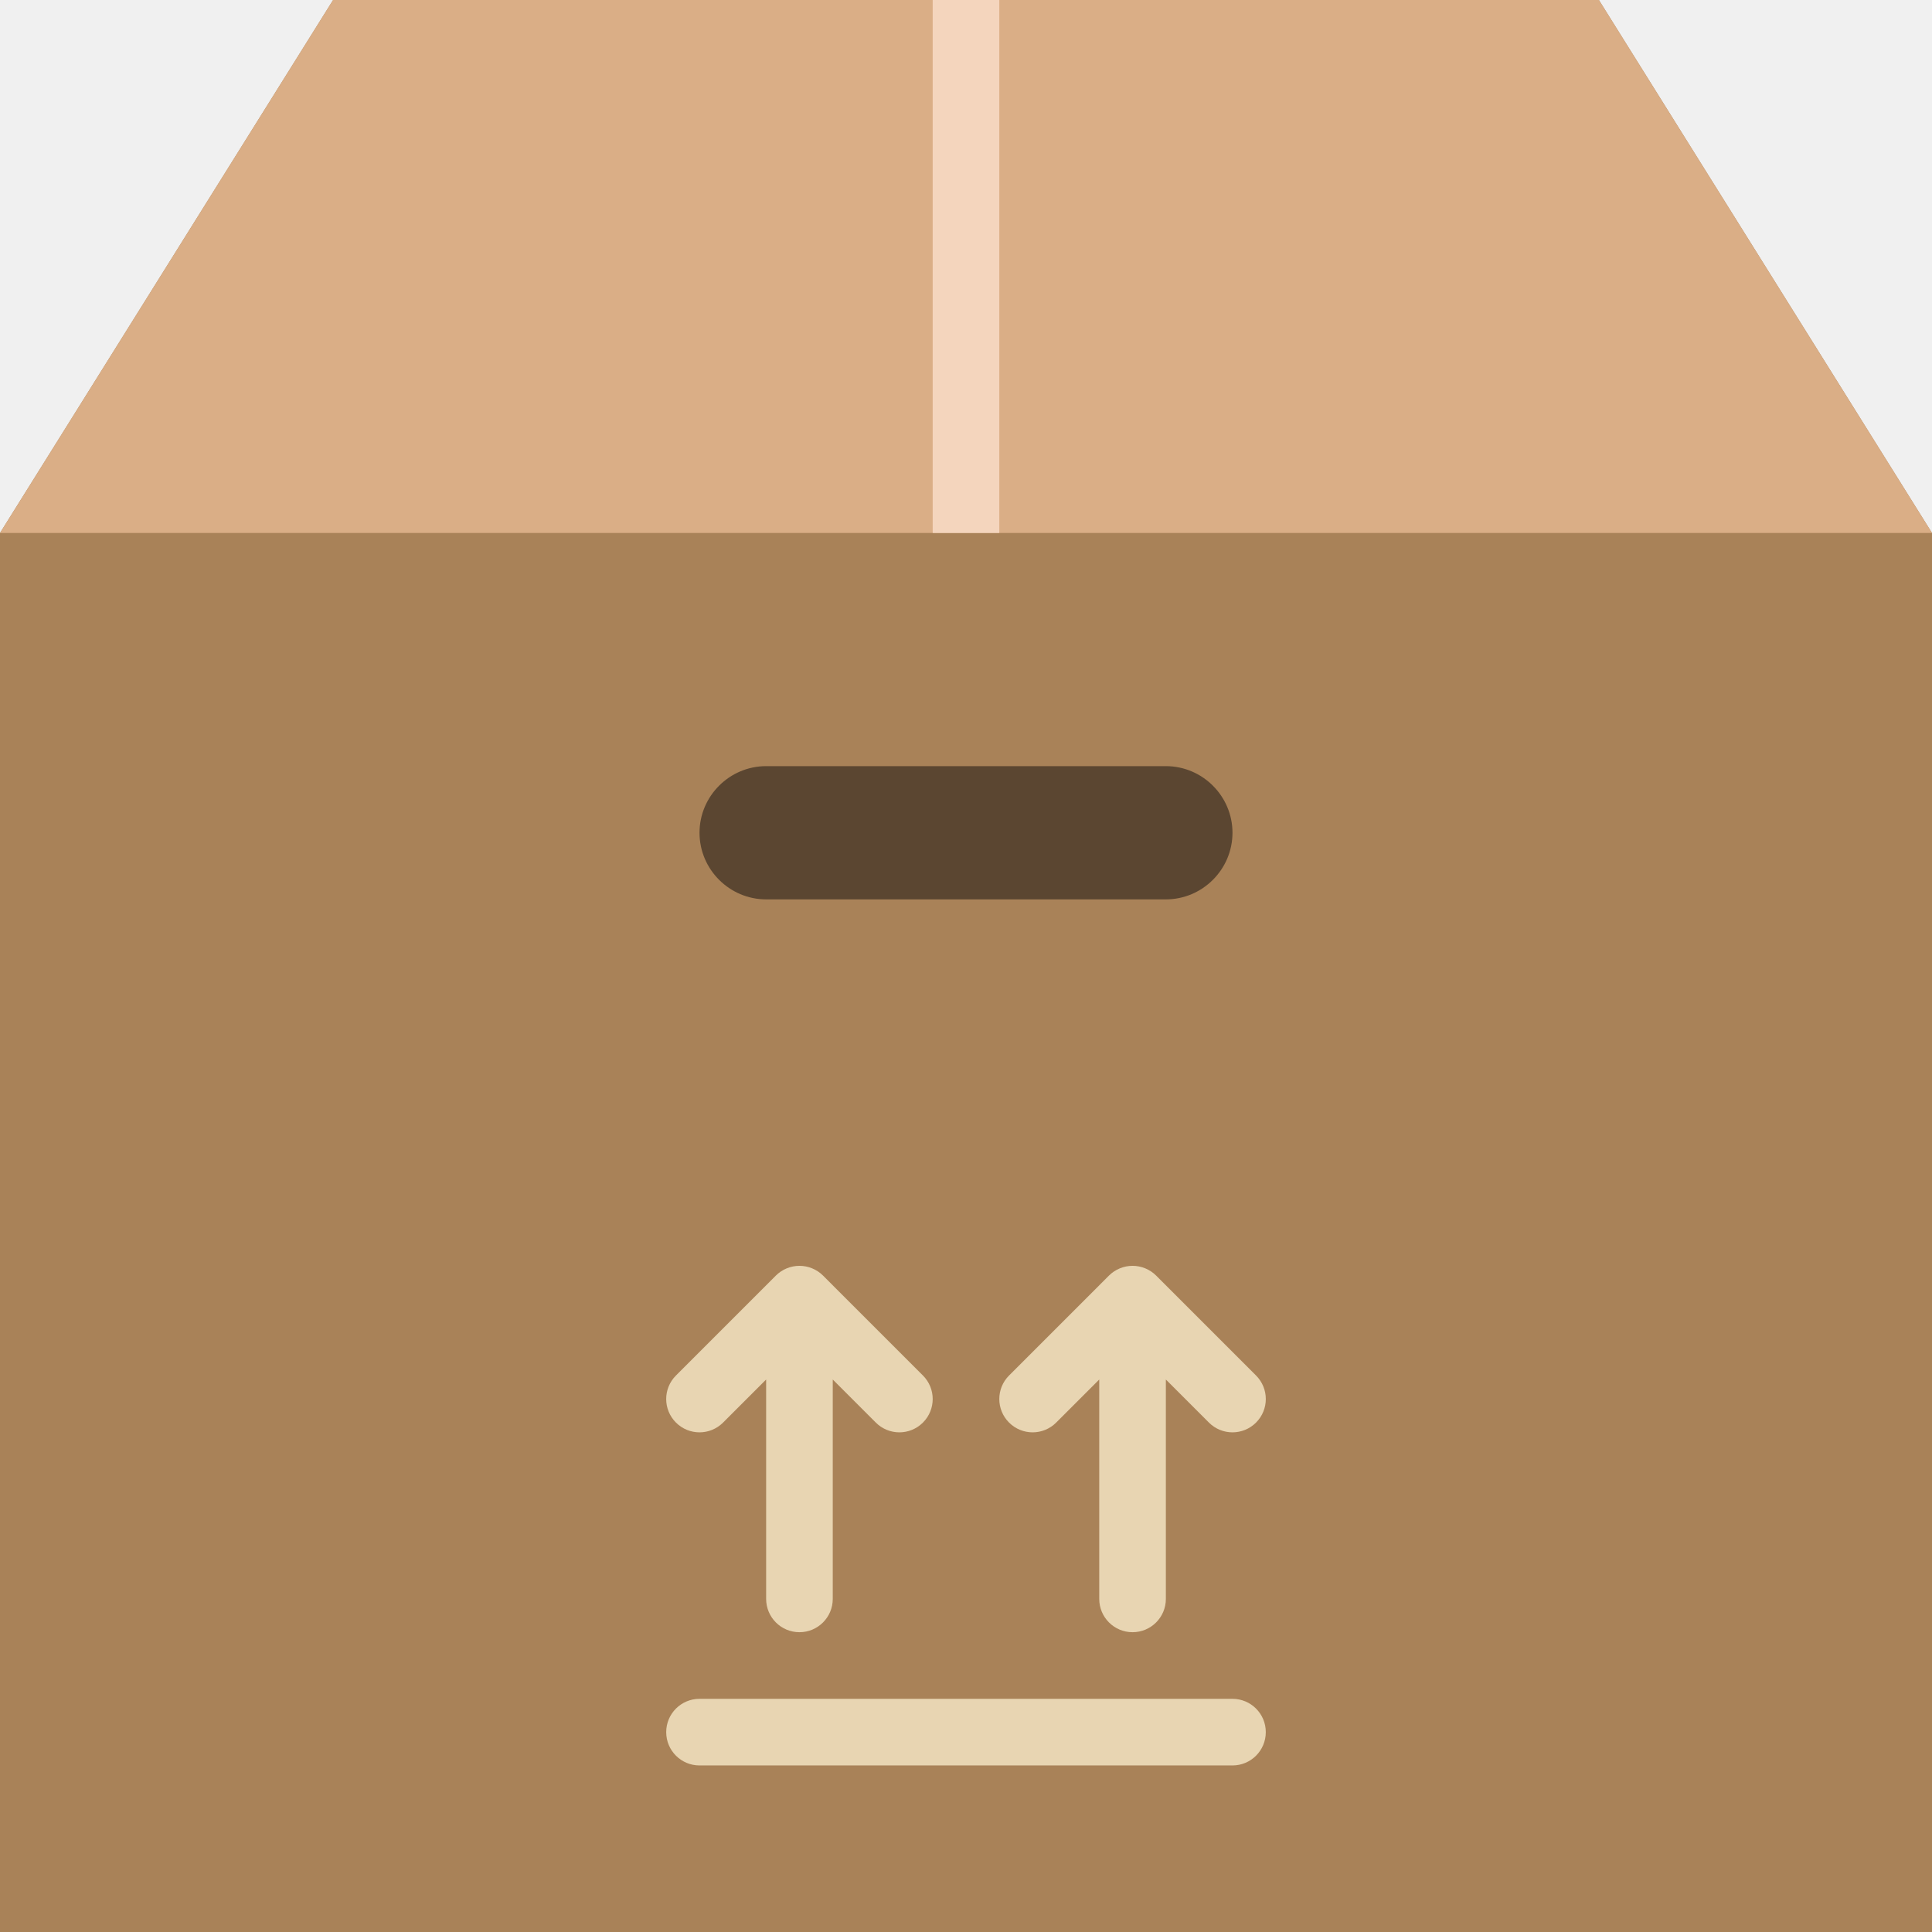
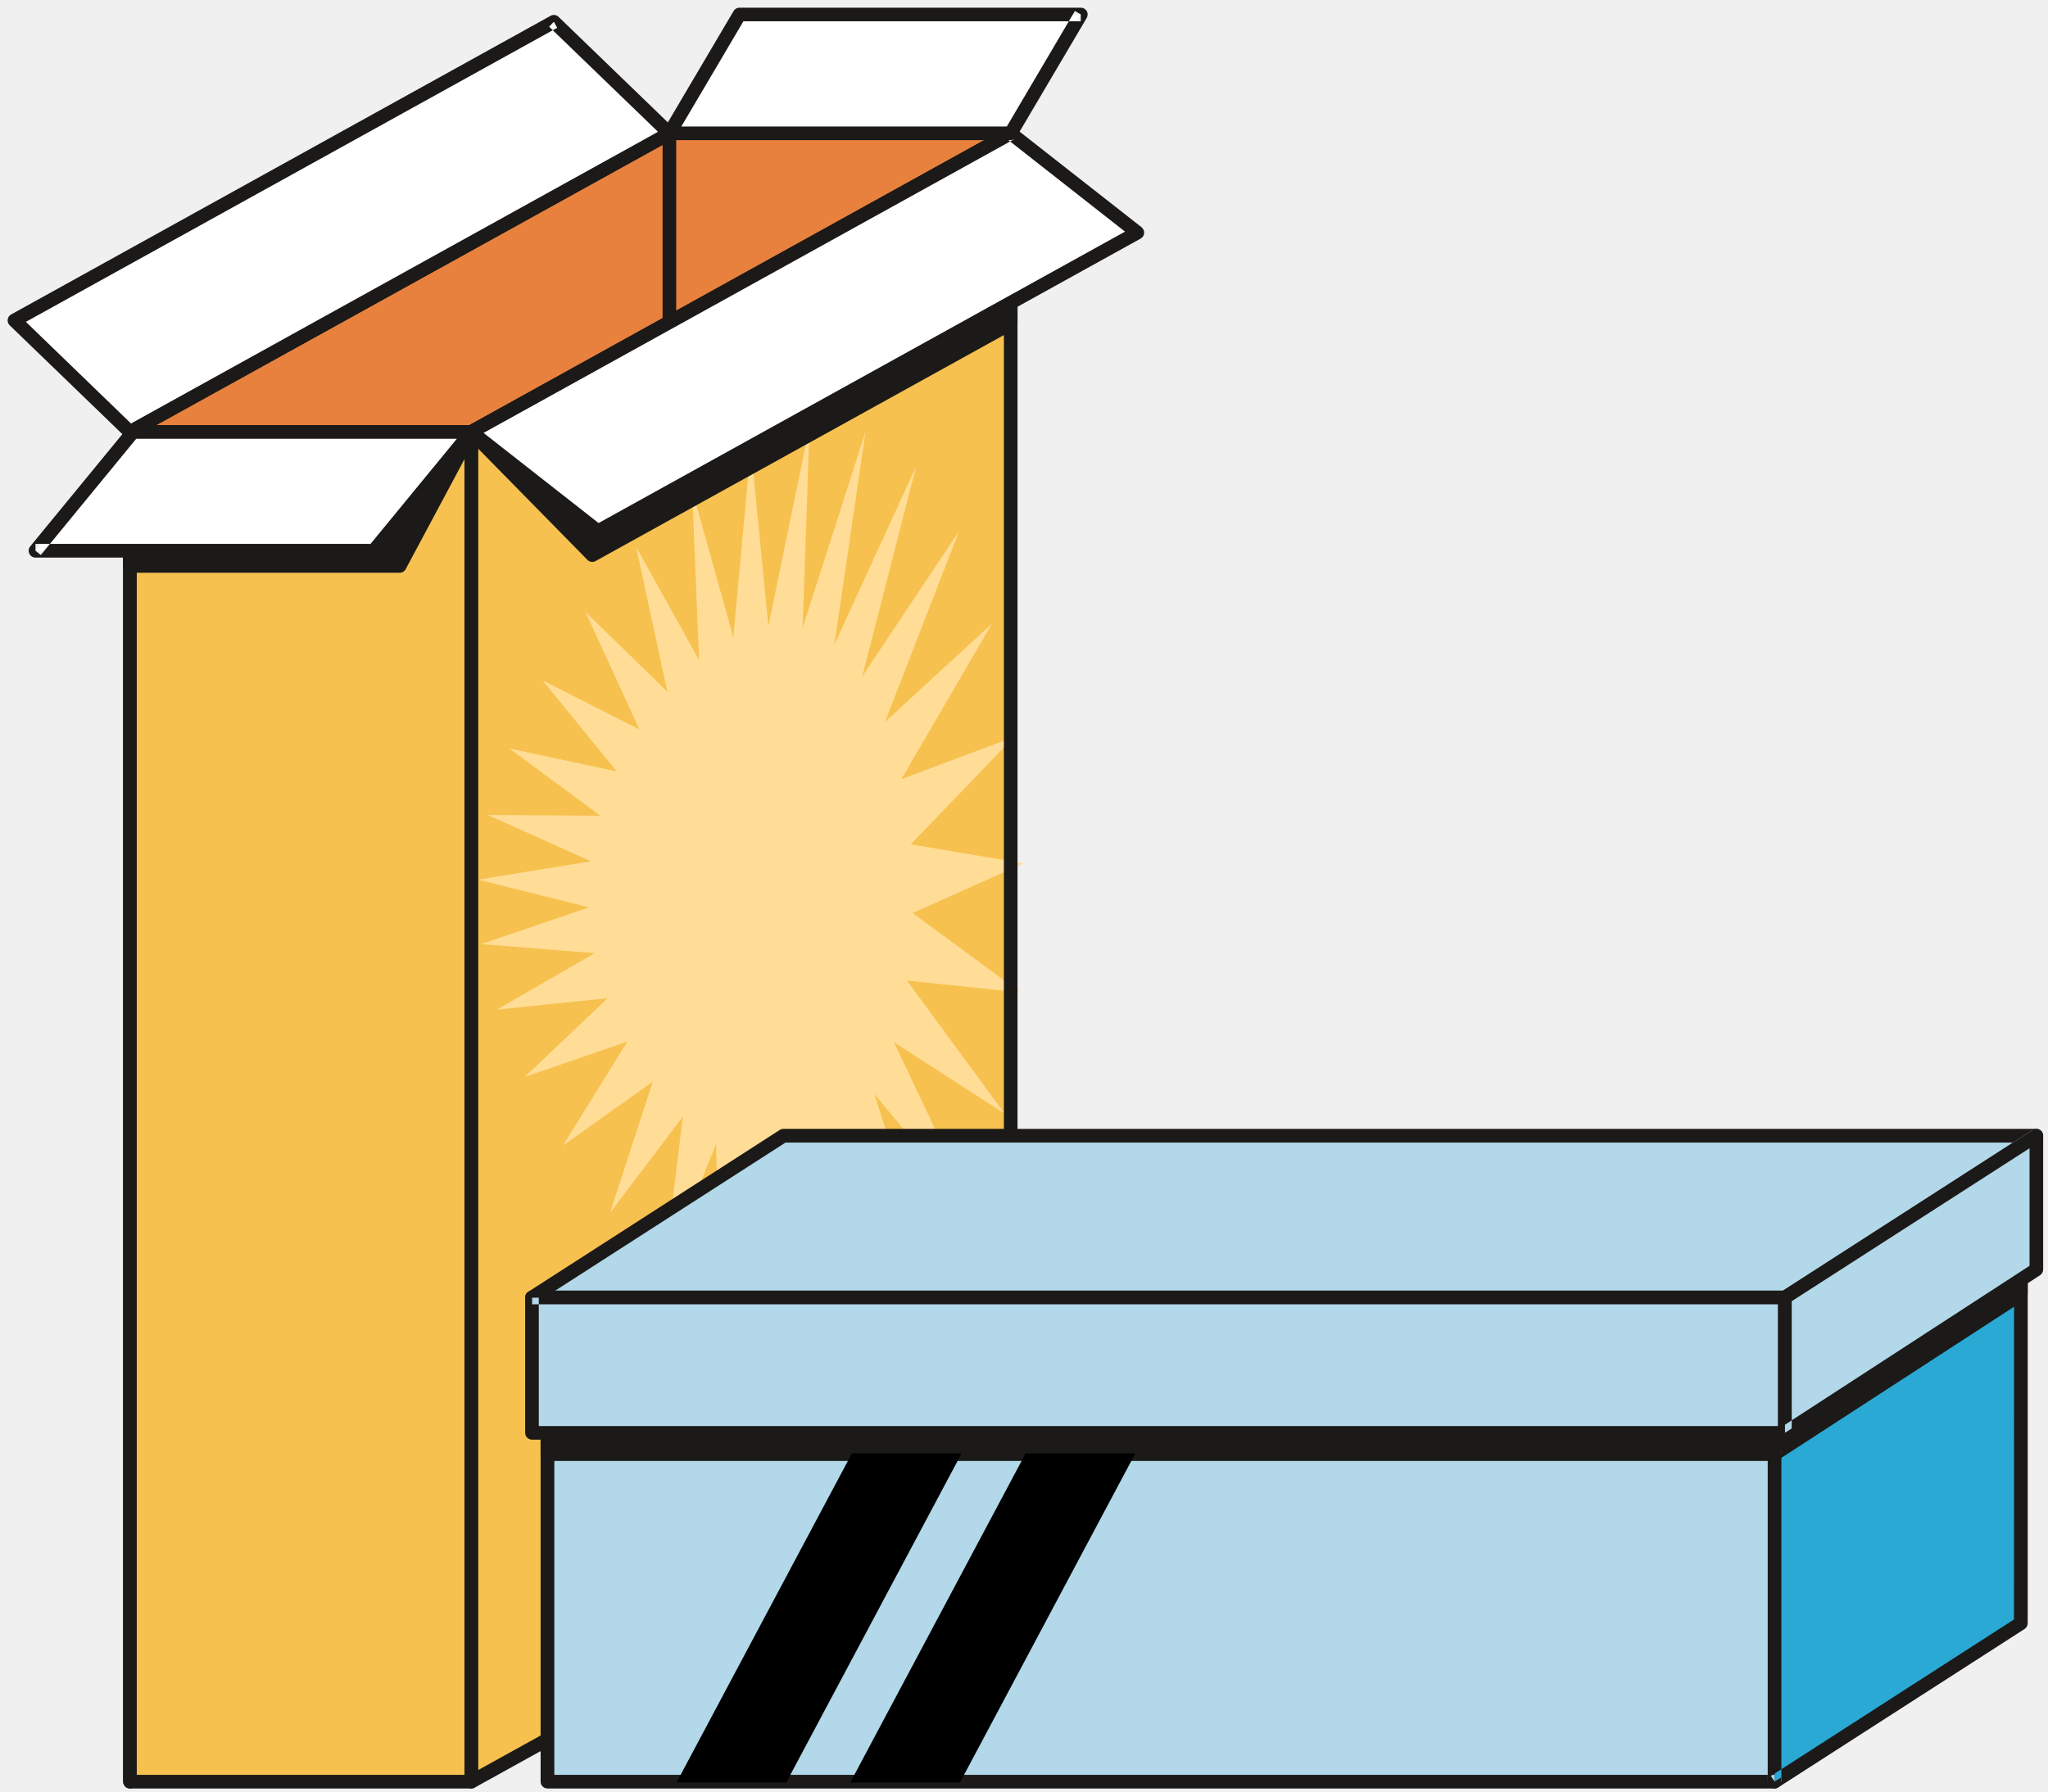
- <svg xmlns="http://www.w3.org/2000/svg" version="1.1" id="Capa_1" x="0px" y="0px" viewBox="0 0 58 58" style="enable-background:new 0 0 58 58;" xml:space="preserve">
-   <g>
-     <polygon style="fill:#A98258;" points="48,0 10,0 0,16 0,58 58,58 58,16  " />
-     <path style="fill:#5B4631;" d="M35,27H23c-1.1,0-2-0.9-2-2v0c0-1.1,0.9-2,2-2h12c1.1,0,2,0.9,2,2v0C37,26.1,36.1,27,35,27z" />
-     <g>
-       <path style="fill:#E8D5B2;" d="M37,51H21c-0.552,0-1,0.447-1,1s0.448,1,1,1h16c0.552,0,1-0.447,1-1S37.552,51,37,51z" />
-       <path style="fill:#E8D5B2;" d="M21,43c0.256,0,0.512-0.098,0.707-0.293L23,41.414V48c0,0.553,0.448,1,1,1s1-0.447,1-1v-6.586    l1.293,1.293C26.488,42.902,26.744,43,27,43s0.512-0.098,0.707-0.293c0.391-0.391,0.391-1.023,0-1.414l-2.999-2.999    c-0.092-0.093-0.203-0.166-0.326-0.217c-0.244-0.101-0.52-0.101-0.764,0c-0.123,0.051-0.233,0.124-0.326,0.217l-2.999,2.999    c-0.391,0.391-0.391,1.023,0,1.414C20.488,42.902,20.744,43,21,43z" />
-       <path style="fill:#E8D5B2;" d="M31,43c0.256,0,0.512-0.098,0.707-0.293L33,41.414V48c0,0.553,0.448,1,1,1s1-0.447,1-1v-6.586    l1.293,1.293C36.488,42.902,36.744,43,37,43s0.512-0.098,0.707-0.293c0.391-0.391,0.391-1.023,0-1.414l-2.999-2.999    c-0.092-0.093-0.203-0.166-0.326-0.217c-0.244-0.101-0.52-0.101-0.764,0c-0.123,0.051-0.233,0.124-0.326,0.217l-2.999,2.999    c-0.391,0.391-0.391,1.023,0,1.414C30.488,42.902,30.744,43,31,43z" />
-     </g>
-     <polygon style="fill:#DAAE86;" points="10,0 0,16 58,16 48,0  " />
-     <rect x="28" style="fill:#F4D5BD;" width="2" height="16" />
+ <svg xmlns="http://www.w3.org/2000/svg" width="224" height="196" viewBox="0 0 224 196">
+   <g fill="none" fill-rule="evenodd">
+     <path fill="#E8813E" d="M73.21 14.58l-59 32.67v147.66l59-32.66V14.58" />
+     <path d="M73.21 14.58l-.36-.65-59 32.67c-.24.13-.38.38-.38.65v147.66c0 .27.14.51.36.65.23.13.51.13.75.01l59-32.67c.23-.13.38-.38.38-.65V14.58c0-.26-.14-.51-.37-.64-.23-.13-.51-.14-.74-.01l.36.65h-.74v147.23l-57.51 31.84V47.69l58.62-32.45-.37-.66h-.74.74" fill="#1B1A18" />
+     <path fill="#F7C150" d="M110.55 14.58l-59 32.67v147.66l59-32.66V14.58" />
+     <path fill="#FFDD96" d="M78.895 144.934l-.58-19.77-5.73 14.264 2.1-17.268-7.963 10.517 4.68-14.343-9.822 6.98 7.04-11.37-11.223 3.87 9.07-8.61-12.096 1.244 10.68-6.173-12.407-.99L64.43 99.26 52.293 96.24l12.344-2.015-11.3-5.07 12.326.087-9.933-7.35 11.727 2.5-8.102-9.952 10.583 5.364-5.893-12.843 8.944 8.704-3.41-15.833 6.886 12.384-.764-18.598 4.507 16.11L82.124 49l1.916 19.48 4.507-21.808-.764 22.023 6.886-21.47-3.41 23.3 8.944-19.504-5.893 22.973 10.585-15.878-8.103 20.87L108.52 68.2l-9.933 17.04 12.324-4.614-11.298 11.742 12.344 2.085-12.136 5.435 11.786 8.68-12.406-1.292 10.678 14.55-12.097-7.803 9.072 19.16-11.22-13.495 7.038 22.146-9.82-17.89 4.677 23.35-7.96-20.697 2.097 22.844-5.73-21.833-.58 20.884-3.23-21.425" />
+     <path d="M110.55 14.58l-.36-.65-59 32.67c-.24.13-.39.38-.39.65v147.66c0 .27.14.51.37.65.23.13.51.13.74.01l59-32.67c.24-.13.38-.38.38-.65V14.58c0-.26-.14-.51-.36-.64-.23-.13-.51-.14-.74-.01l.36.65h-.75v147.23l-57.51 31.84V47.69l58.62-32.45-.36-.66h-.75.75" fill="#1B1A18" />
+     <path fill="#F7C150" d="M14.21 194.91h37.34V47.25H14.21" />
+     <path d="M14.21 47.25V48H50.8v146.17H14.96V47.25h-.75V48v-.75h-.74v147.66c0 .2.08.39.22.53.13.14.33.22.52.22h37.34c.2 0 .38-.08.52-.22.15-.14.22-.33.22-.53V47.25c0-.2-.08-.39-.22-.53-.13-.14-.33-.22-.52-.22H14.21c-.19 0-.39.08-.52.22-.14.14-.22.33-.22.53h.74" fill="#1B1A18" />
+     <path fill="#E8813E" d="M110.55 14.58H73.21l-59 32.67h37.34l59-32.67" />
+     <path d="M110.55 14.58v-.74H73.21c-.12 0-.25.03-.36.09l-59 32.67c-.3.16-.44.51-.36.84.09.33.38.56.72.56h37.34c.12 0 .25-.04.36-.1l59-32.66c.3-.17.44-.51.36-.84-.09-.33-.38-.56-.72-.56v.74l-.36-.65L51.35 46.5H17.1l56.31-31.17h37.14v-.75l-.36-.65.36.65" fill="#1B1A18" />
+     <path fill="#E8813E" d="M73.21 14.58v20.67l37.34-20.67H73.21" />
+     <path d="M73.21 14.58h-.74v20.67c0 .27.14.51.36.65.23.13.51.13.75.01l37.33-20.67c.3-.17.44-.51.36-.84-.09-.33-.38-.56-.72-.56H73.21c-.19 0-.39.08-.52.21-.14.14-.22.34-.22.53h.74v.75h34.45l-33.7 18.66V14.58h-.75v.75-.75" fill="#1B1A18" />
+     <path fill="#FFF" d="M60.58 2.38l-59 32.67 12.63 12.2 59-32.67-12.63-12.2" />
+     <path d="M60.58 2.38l-.36-.65-59 32.67c-.21.11-.35.32-.38.55-.03.24.05.47.22.64l12.63 12.2c.24.22.6.27.89.11l59-32.66c.2-.12.34-.33.37-.56.03-.24-.05-.47-.22-.63L61.1 1.85c-.24-.23-.59-.28-.88-.12l.36.65-.52.54 11.91 11.5-57.64 31.91-11.5-11.12L60.94 3.04l-.36-.66-.52.54.52-.54M110.55 14.58l-59 32.67 13.23 13.47 45.77-25.34v-20.8" fill="#1B1A18" />
+     <path d="M110.55 14.58l-.36-.65-59 32.67c-.21.11-.35.31-.38.54-.04.23.04.46.2.63l13.24 13.48c.23.24.6.29.89.13l45.77-25.34c.24-.14.38-.39.38-.66v-20.8c0-.26-.14-.51-.36-.64-.23-.13-.51-.14-.74-.01l.36.65h-.75v20.36L64.91 59.8 52.77 47.43l58.14-32.19-.36-.66h-.75.75" fill="#1B1A18" />
+     <path fill="#1B1A18" d="M51.55 47.25l-7.84 14.67h-29.5v-7.34" />
+     <path d="M50.89 46.9l-7.62 14.27H14.96v-6.59c0-.41-.33-.74-.75-.74-.41 0-.74.33-.74.74v7.34c0 .19.08.38.22.52.13.14.33.22.52.22h29.5c.28 0 .53-.15.66-.39l7.84-14.67c.19-.36.05-.82-.31-1.01-.37-.19-.82-.06-1.01.31" fill="#1B1A18" />
+     <path fill="#FFF" d="M110.55 14.58l-59 32.67L65.4 58.12l59-32.67-13.85-10.87" />
+     <path d="M110.55 14.58l-.36-.65-59 32.67c-.22.12-.37.34-.39.59-.02.25.09.49.29.65L64.94 58.7c.23.19.56.21.82.07l59-32.67c.22-.12.36-.34.38-.59.02-.25-.09-.49-.28-.65L111.01 14c-.24-.19-.56-.22-.82-.07l.36.65-.46.59 12.96 10.17-57.58 31.88-12.58-9.86 58.02-32.12-.36-.66-.46.59.46-.59" fill="#1B1A18" />
+     <path fill="#FFF" d="M3.88 60.25h37l10.67-13h-37l-10.67 13" />
+     <path d="M3.88 60.25V61h37c.22 0 .43-.1.58-.28l10.66-13c.19-.22.22-.53.1-.79s-.39-.43-.67-.43h-37c-.23 0-.44.1-.58.28l-10.67 13c-.18.22-.22.53-.09.79.12.26.38.43.67.43v-.75l.58.47L14.9 48h35.07l-9.44 11.5H3.88v.75l.58.47-.58-.47" fill="#1B1A18" />
+     <path fill="#FFF" d="M118.21 1.58H80.88l-7.67 13h37.34l7.66-13" />
+     <path d="M118.21 1.58V.84H80.88c-.26 0-.51.14-.64.36l-7.67 13c-.14.23-.14.52 0 .75.13.24.37.38.64.38h37.34c.26 0 .51-.14.64-.37l7.67-13c.13-.23.14-.51 0-.75-.13-.23-.38-.37-.65-.37v.74l-.64-.38-7.45 12.64h-35.6l6.79-11.51h36.9v-.75l-.64-.38.64.38" fill="#1B1A18" />
+     <path fill="#B2D8E9" d="M59.88 194.91H194.1v-43.79H59.88" />
+     <path d="M194.1 194.91v-.74H60.63v-42.31h132.72v43.05h.75v-.74.74h.74v-43.79c0-.2-.08-.39-.22-.53-.13-.14-.33-.22-.52-.22H59.88c-.2 0-.39.08-.53.22s-.22.33-.22.53v43.79c0 .2.08.39.22.53s.33.22.53.22H194.1c.2 0 .38-.08.52-.22.15-.14.22-.33.22-.53h-.74" fill="#1B1A18" />
+     <path fill="#2AA9D5" d="M194.1 194.91l26.93-17.33v-39.65l-26.93 17.33v39.65" />
+     <path d="M194.1 194.91l.4.63 26.94-17.33c.21-.14.34-.38.34-.63v-39.65c0-.27-.15-.52-.39-.66-.24-.13-.53-.12-.76.03l-26.94 17.33c-.21.14-.34.38-.34.63v39.65c0 .28.15.53.39.66.24.13.53.12.76-.03l-.4-.63h.74v-39.24l25.45-16.37-.01 37.87-26.59 17.12.41.62h.74-.74" fill="#1B1A18" />
+     <path fill="#B2D8E9" d="M222.73 124.25H85.69l-27.51 17.7h137.05l27.5-17.7" />
+     <path d="M222.73 124.25v-.75H85.69c-.15 0-.29.04-.41.12l-27.5 17.7c-.28.18-.4.52-.31.84.09.32.38.53.71.53h137.05c.14 0 .28-.04.4-.12l27.5-17.69c.28-.18.41-.52.31-.84-.09-.32-.38-.54-.71-.54v.75l-.41-.63-27.31 17.58H60.72L85.91 125h136.82v-.75l-.41-.63.41.63" fill="#1B1A18" />
+     <path fill="#3D73AC" d="M194.1 157.31l26.93-17.5v-14.34l-26.93 17.34v14.5" />
+     <path d="M194.1 157.31l.4.62 26.94-17.5c.21-.14.34-.37.34-.62v-14.34c0-.27-.15-.52-.39-.65-.24-.13-.53-.12-.76.02l-26.94 17.34c-.21.14-.34.37-.34.63v14.5c0 .27.15.52.39.65.24.13.53.12.76-.03l-.4-.62h.74v-14.1l25.45-16.37-.01 12.56-26.59 17.28.41.63h.74-.74" fill="#1B1A18" />
+     <path fill="#1B1A18" d="M59.88 159.08H194.1v-14.5H59.88" />
+     <path d="M59.88 144.58h-.75v14.5c0 .2.08.39.22.53s.33.22.53.22H194.1c.2 0 .38-.08.52-.22.15-.14.22-.33.22-.53v-14.5c0-.19-.08-.39-.22-.52-.13-.14-.33-.22-.52-.22H59.88c-.2 0-.39.08-.53.22-.14.13-.22.33-.22.52h.75v.75h133.47v13.01H60.63v-13.76h-.75v.75-.75" fill="#1B1A18" />
+     <path fill="#1B1A18" d="M194.1 159.08l26.93-17.5v-14.33l-26.93 17.33v14.5" />
+     <path d="M194.1 159.08l.4.63 26.94-17.5c.21-.14.34-.37.34-.63v-14.33c0-.27-.15-.52-.39-.66-.24-.13-.53-.12-.76.03l-26.94 17.34c-.21.13-.34.37-.34.62v14.5c0 .28.15.53.39.66.24.13.53.12.76-.03l-.4-.63h.74v-14.09l25.45-16.37-.01 12.56-26.59 17.28.41.62h.74-.74" fill="#1B1A18" />
+     <path fill="#B2D8E9" d="M58.18 156.75h137.05v-14.8H58.18" />
+     <path d="M58.18 141.95h-.74v14.8c0 .2.08.39.22.53s.33.22.52.22h137.05c.19 0 .38-.08.52-.22s.22-.33.22-.53v-14.8c0-.2-.08-.39-.22-.53s-.33-.22-.52-.22H58.18c-.19 0-.38.08-.52.22s-.22.33-.22.53h.74v.74h136.3v13.32H58.93v-14.06h-.75v.74-.74" fill="#1B1A18" />
+     <path fill="#B2D8E9" d="M195.23 156.75l27.5-17.87v-14.63l-27.5 17.7v14.8" />
+     <path d="M195.23 156.75l.4.63 27.5-17.87c.21-.14.34-.37.34-.63v-14.63c0-.27-.15-.52-.39-.66-.24-.13-.53-.12-.76.03l-27.5 17.7c-.21.14-.34.37-.34.63v14.8c0 .28.15.53.39.66.24.13.53.12.76-.03l-.4-.63h.74v-14.4l26.01-16.73v12.86l-27.16 17.65.41.62h.74-.74" fill="#1B1A18" />
+     <path fill="#000" d="M105.177 159L86 195H74l19.177-36M124.177 159L105 195H93l19.177-36" />
  </g>
-   <g>
- </g>
-   <g>
- </g>
-   <g>
- </g>
-   <g>
- </g>
-   <g>
- </g>
-   <g>
- </g>
-   <g>
- </g>
-   <g>
- </g>
-   <g>
- </g>
-   <g>
- </g>
-   <g>
- </g>
-   <g>
- </g>
-   <g>
- </g>
-   <g>
- </g>
-   <g>
- </g>
</svg>
